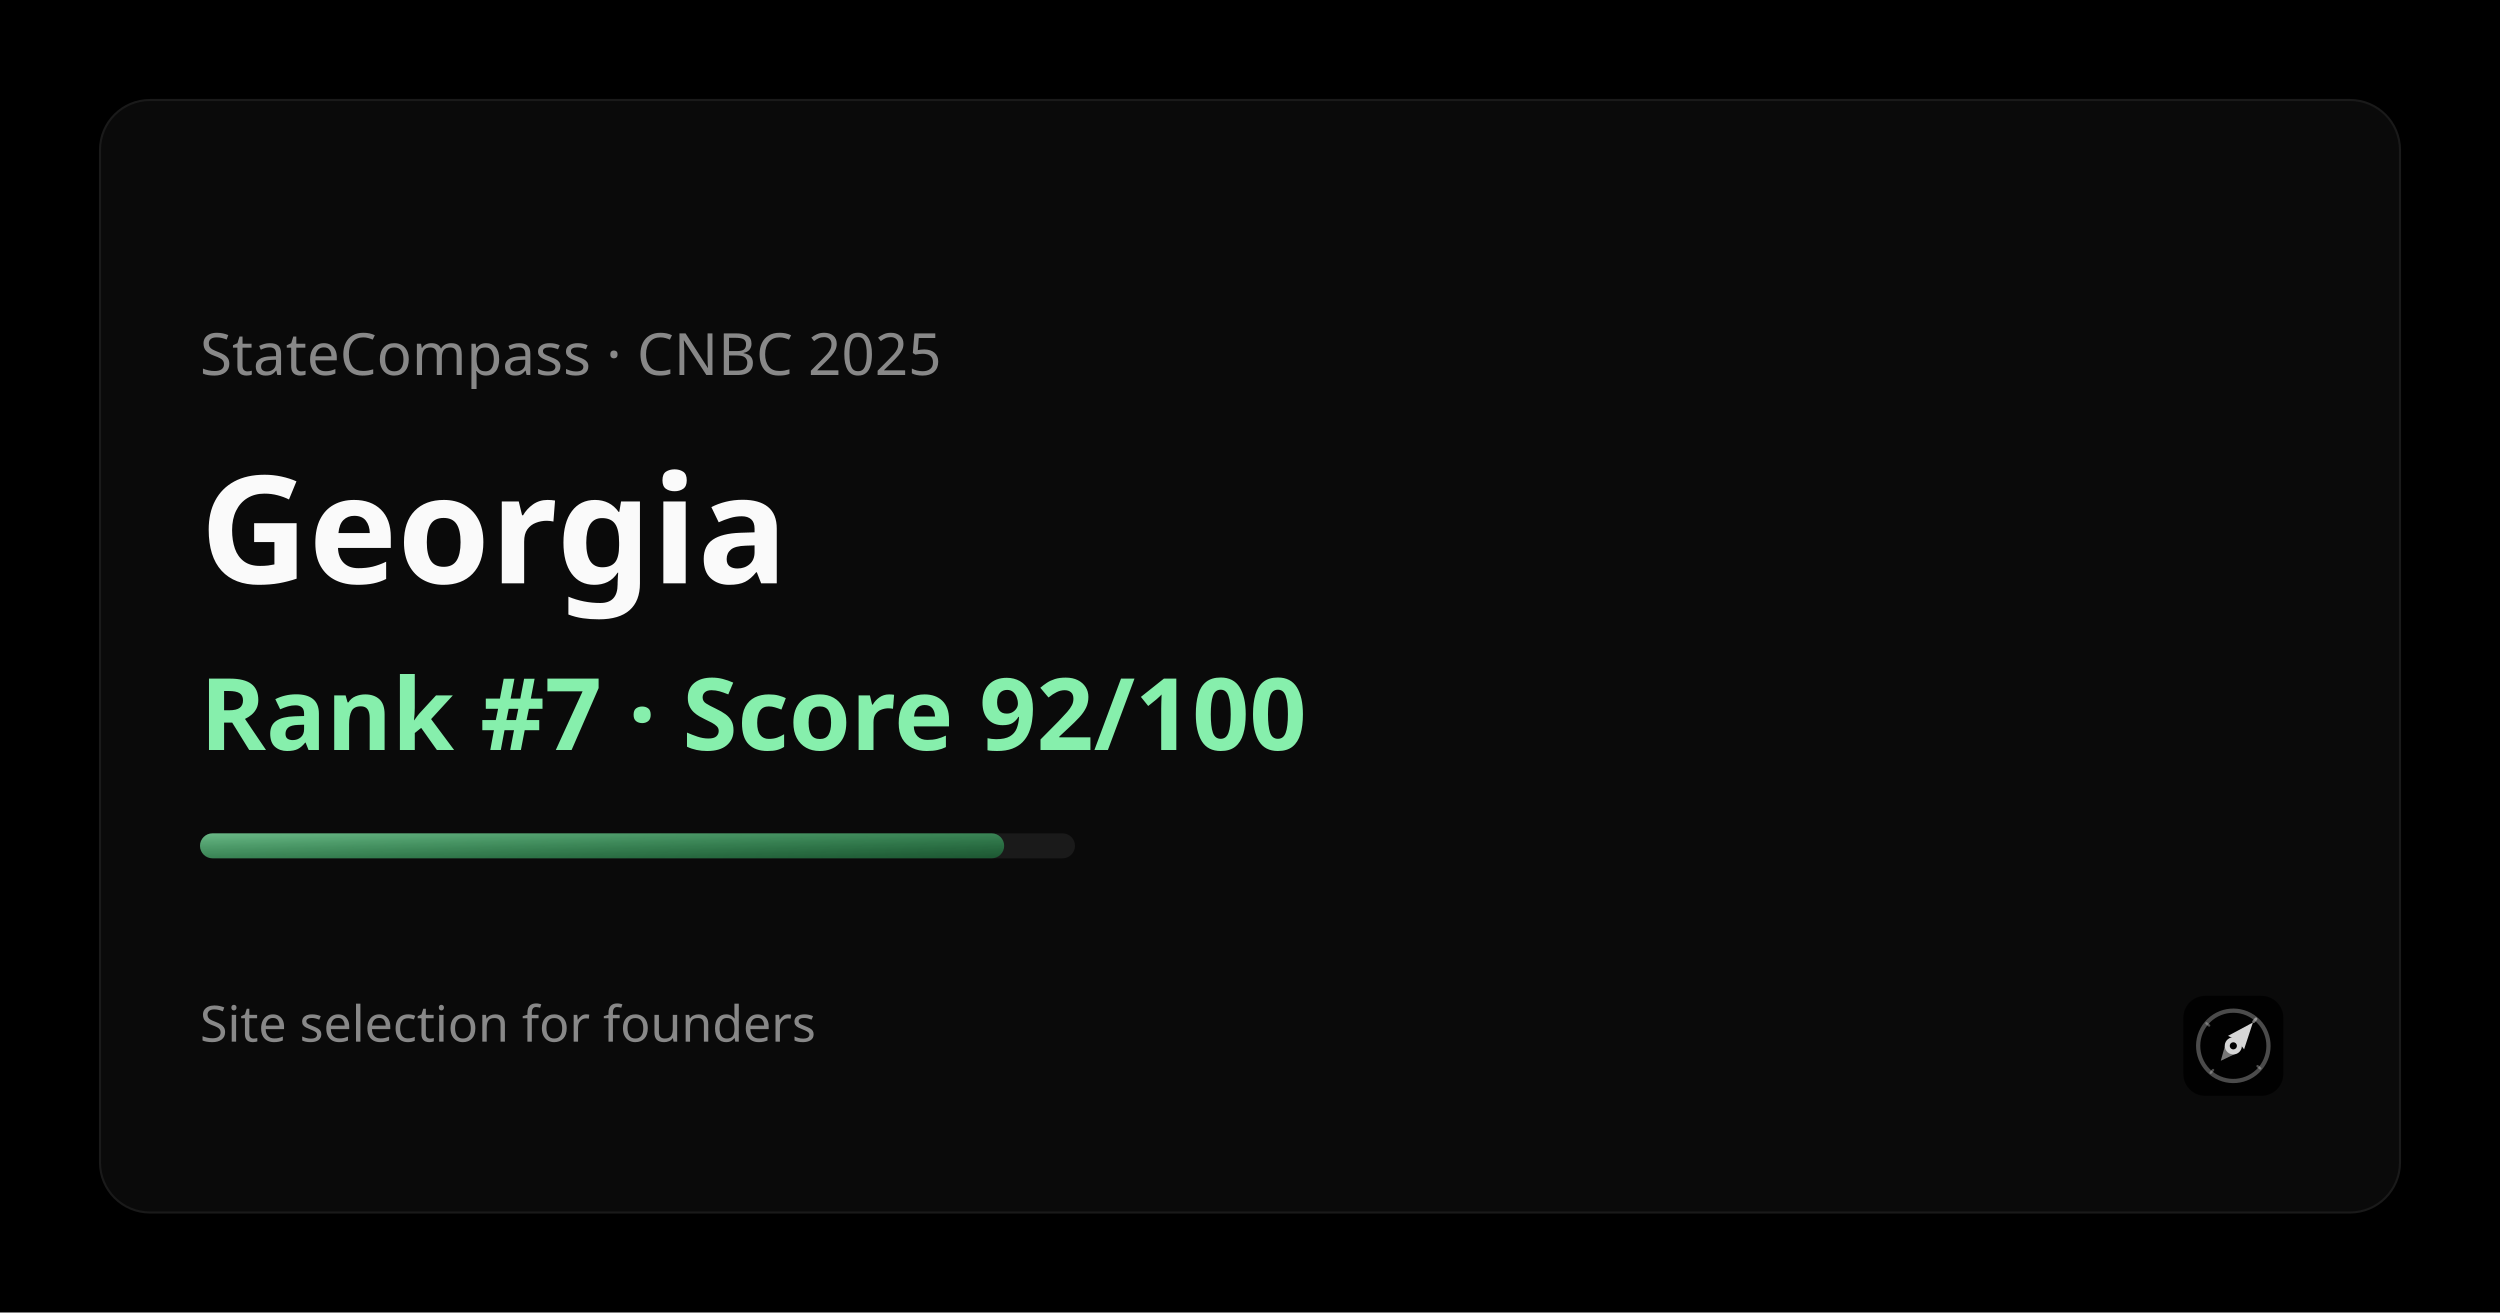
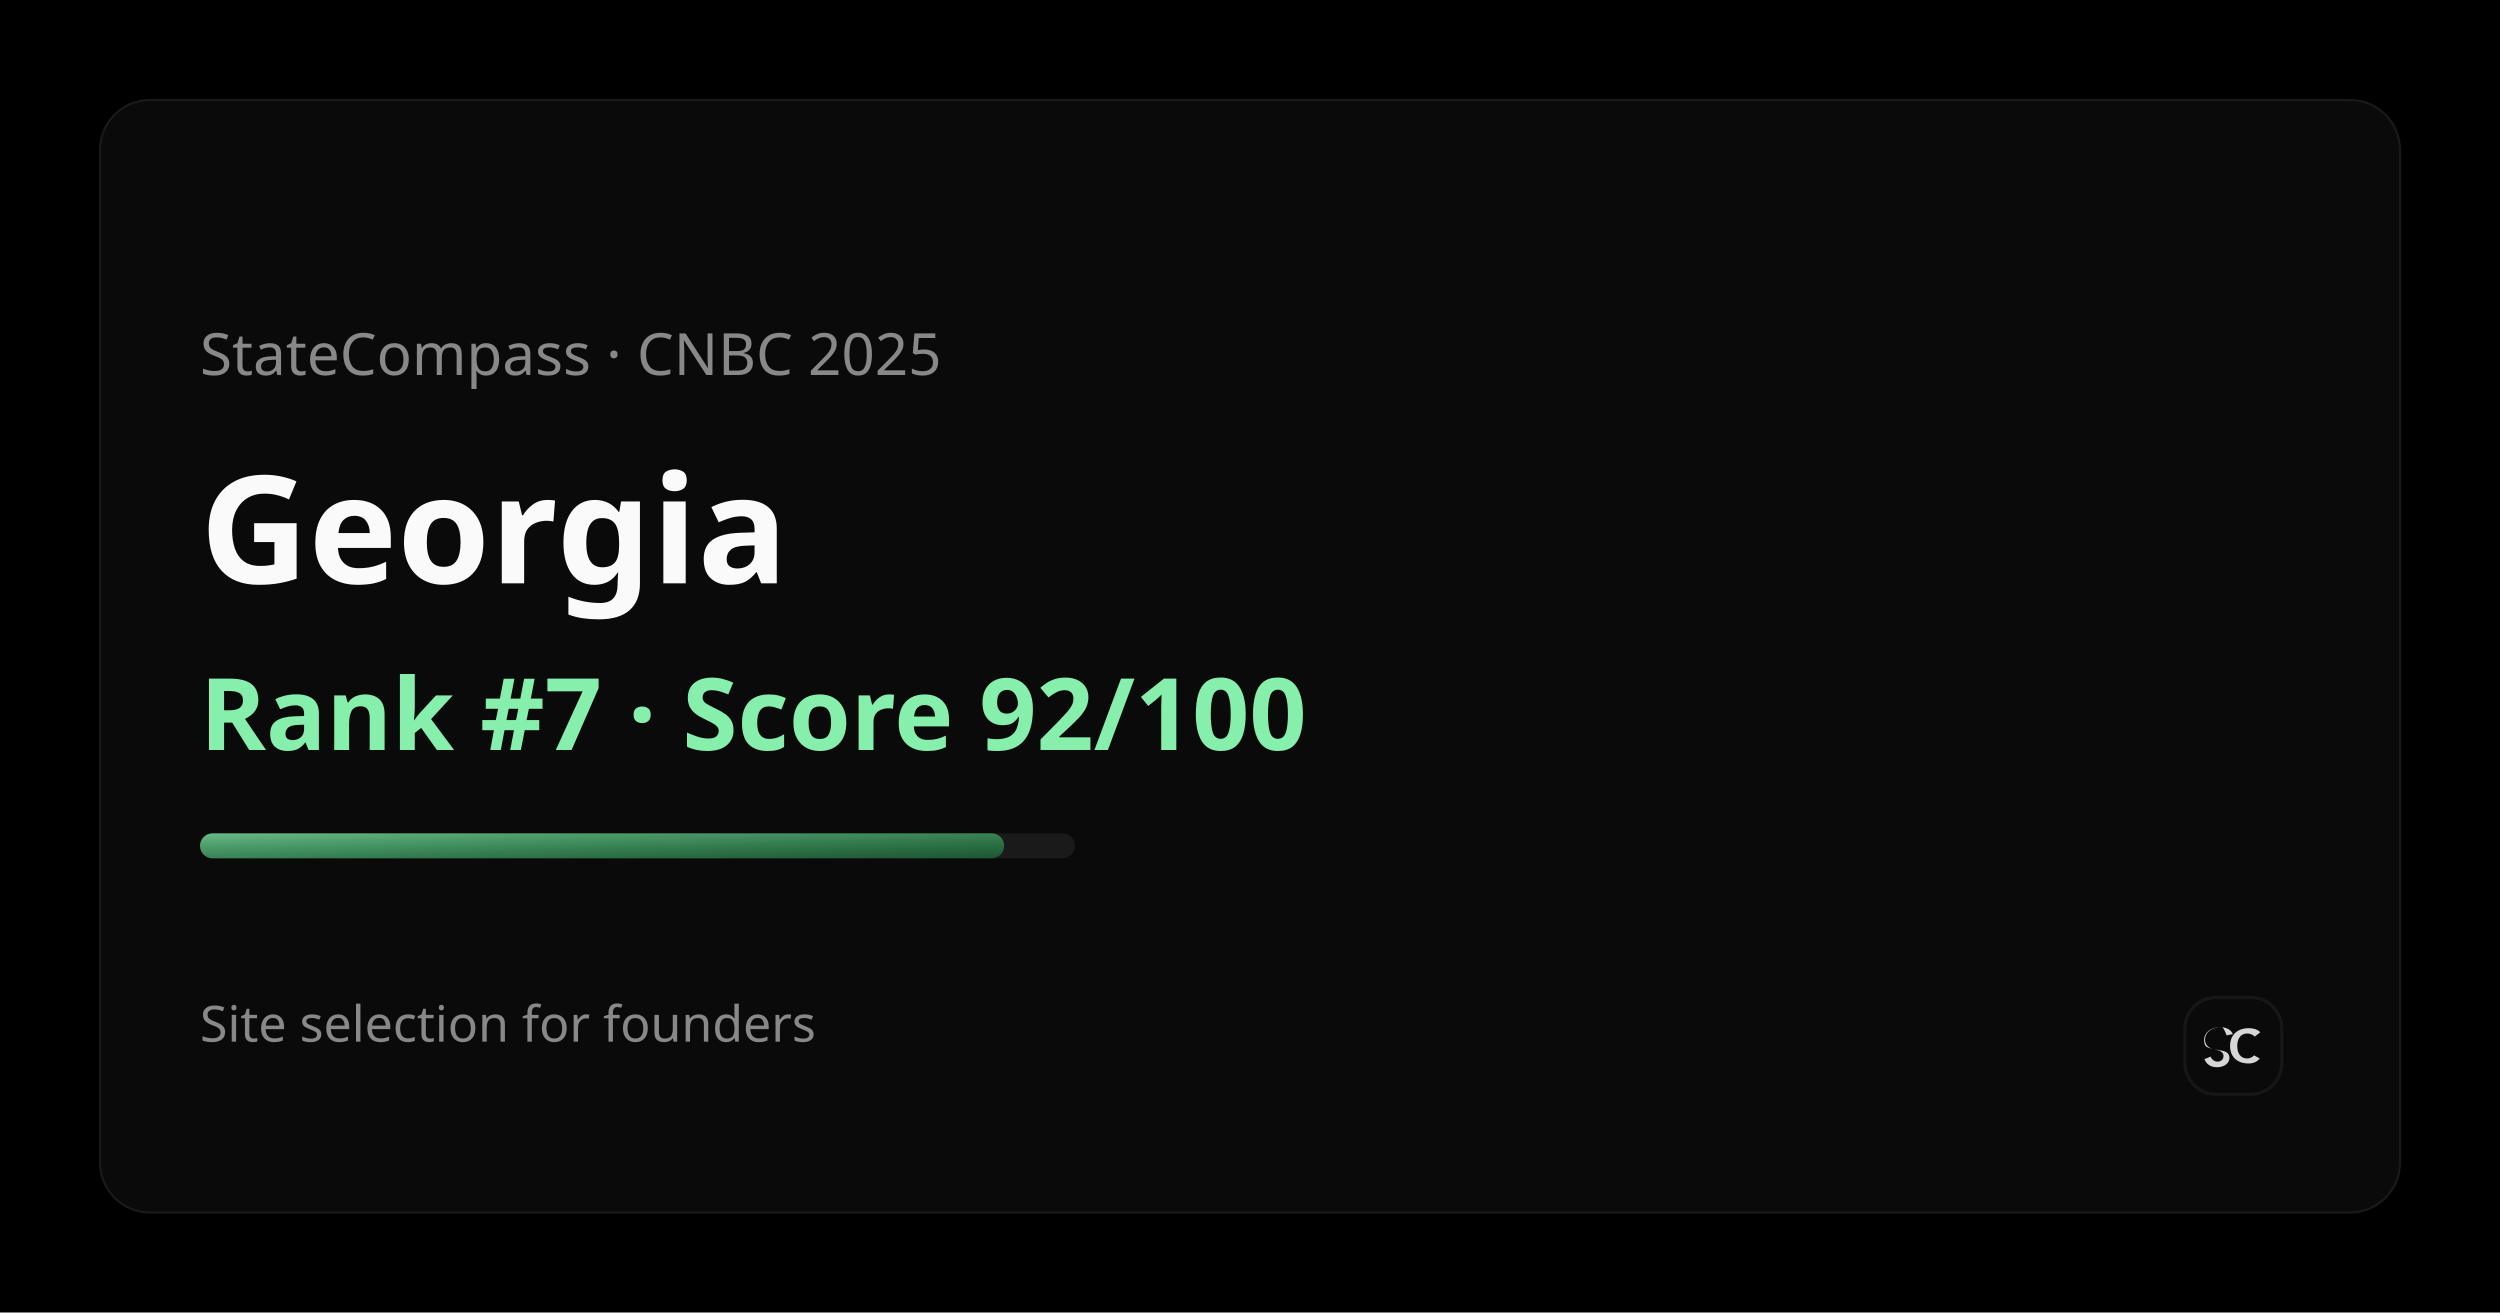
<svg xmlns="http://www.w3.org/2000/svg" width="1200" height="630" viewBox="0 0 1200 630">
  <defs>
    <linearGradient id="og-tier-green" x1="0%" y1="0%" x2="100%" y2="100%">
      <stop offset="0%" stop-color="#86efac" stop-opacity="0.75" />
      <stop offset="100%" stop-color="#22c55e" stop-opacity="0.35" />
    </linearGradient>
  </defs>
  <rect width="1200" height="630" fill="#000000" />
  <rect x="48" y="48" width="1104" height="534" rx="24" fill="#0a0a0a" stroke="#1a1a1a" />
  <text x="96" y="180" fill="#888888" font-family="system-ui,sans-serif" font-size="28">StateCompass · CNBC 2025</text>
  <text x="96" y="280" fill="#fafafa" font-family="system-ui,sans-serif" font-size="72" font-weight="700">Georgia</text>
  <text x="96" y="360" fill="#86efac" font-family="system-ui,sans-serif" font-size="48" font-weight="600">Rank #7 · Score 92/100</text>
  <rect x="96" y="400" width="420" height="12" rx="6" fill="#1a1a1a" />
  <rect x="96" y="400" width="386" height="12" rx="6" fill="url(#og-tier-green)" />
  <text x="96" y="500" fill="#888888" font-family="system-ui,sans-serif" font-size="24">Site selection for founders</text>
  <g transform="translate(1104, 534)" opacity="0.85">
    <g transform="translate(-56, -56)">
-       <rect width="48" height="48" rx="10.5" fill="#000000" />
-       <g transform="translate(24.00,24.00) rotate(40)">
-         <circle cx="0" cy="0" r="16.88" fill="none" stroke="#fafafa" stroke-width="2.03" opacity="0.35" />
-         <line x1="0" y1="-16.88" x2="0" y2="-15.15" stroke="#fafafa" stroke-width="1.35" stroke-linecap="round" opacity="0.55" />
-         <line x1="16.88" y1="0" x2="15.15" y2="0" stroke="#fafafa" stroke-width="1.12" stroke-linecap="round" opacity="0.35" />
-         <line x1="0" y1="16.88" x2="0" y2="15.15" stroke="#fafafa" stroke-width="1.12" stroke-linecap="round" opacity="0.35" />
-         <line x1="-16.88" y1="0" x2="-15.15" y2="0" stroke="#fafafa" stroke-width="1.12" stroke-linecap="round" opacity="0.35" />
-         <path d="M 0,-14.62 L -5.03,-2.03 L 0,-3.22 L 5.03,-2.03 Z" fill="#fafafa" />
-         <path d="M 0,9.38 L -3.53,1.58 L 0,0.22 L 3.53,1.58 Z" fill="#8a8a8a" />
-         <circle cx="0" cy="0" r="4.12" fill="#fafafa" />
-         <circle cx="0" cy="0" r="1.72" fill="#000000" />
+       <rect x="0.75" y="0.75" width="46.50" height="46.50" rx="15.00" fill="#0a0a0a" stroke="#1a1a1a" stroke-width="1.50" />
+       <g transform="translate(24.00,24.00) scale(1.5) translate(-9.35,-7.05)">
+         <path fill="#fafafa" d="M 5.6 1.1 C 2.1 1.1 0.3 2.9 0.3 5.1 C 0.3 6.6 1.2 7.7 3.1 8.1 L 5.7 8.6 C 7.4 8.9 8.1 9.7 8.1 10.9 C 8.1 12.6 6.5 13.9 4.1 13.9 C 2.1 13.9 0.7 12.9 0.1 11.3 L 2.1 10.5 C 2.5 11.5 3.3 12.1 4.3 12.1 C 5.5 12.1 6.2 11.3 6.2 10.3 C 6.2 9.3 5.5 8.7 3.9 8.3 L 1.5 7.7 C 0.1 7.3 0 6.1 0 5.1 C 0 2.9 2 1.1 5.2 1.1 C 7.2 1.1 8.6 1.9 9.2 3.3 L 7.2 3.7 C 6.8 2.7 6.2 1.1 5.6 1.1 Z" />
+         <path fill="#fafafa" d="M 14.3 1.4 C 10.3 1.4 8.3 3.9 8.3 7.1 C 8.3 10.3 10.3 12.7 14.3 12.7 C 15.8 12.7 17 12.1 17.8 11.1 L 16 10.1 C 15.4 10.7 14.6 11.1 13.8 11.1 C 11.6 11.1 10.6 9.3 10.6 7.1 C 10.6 4.9 11.6 3.1 13.8 3.1 C 14.8 3.1 15.6 3.5 16.2 4.1 L 18 2.7 C 17 1.7 15.6 1.4 14.3 1.4 Z" />
      </g>
    </g>
  </g>
</svg>
